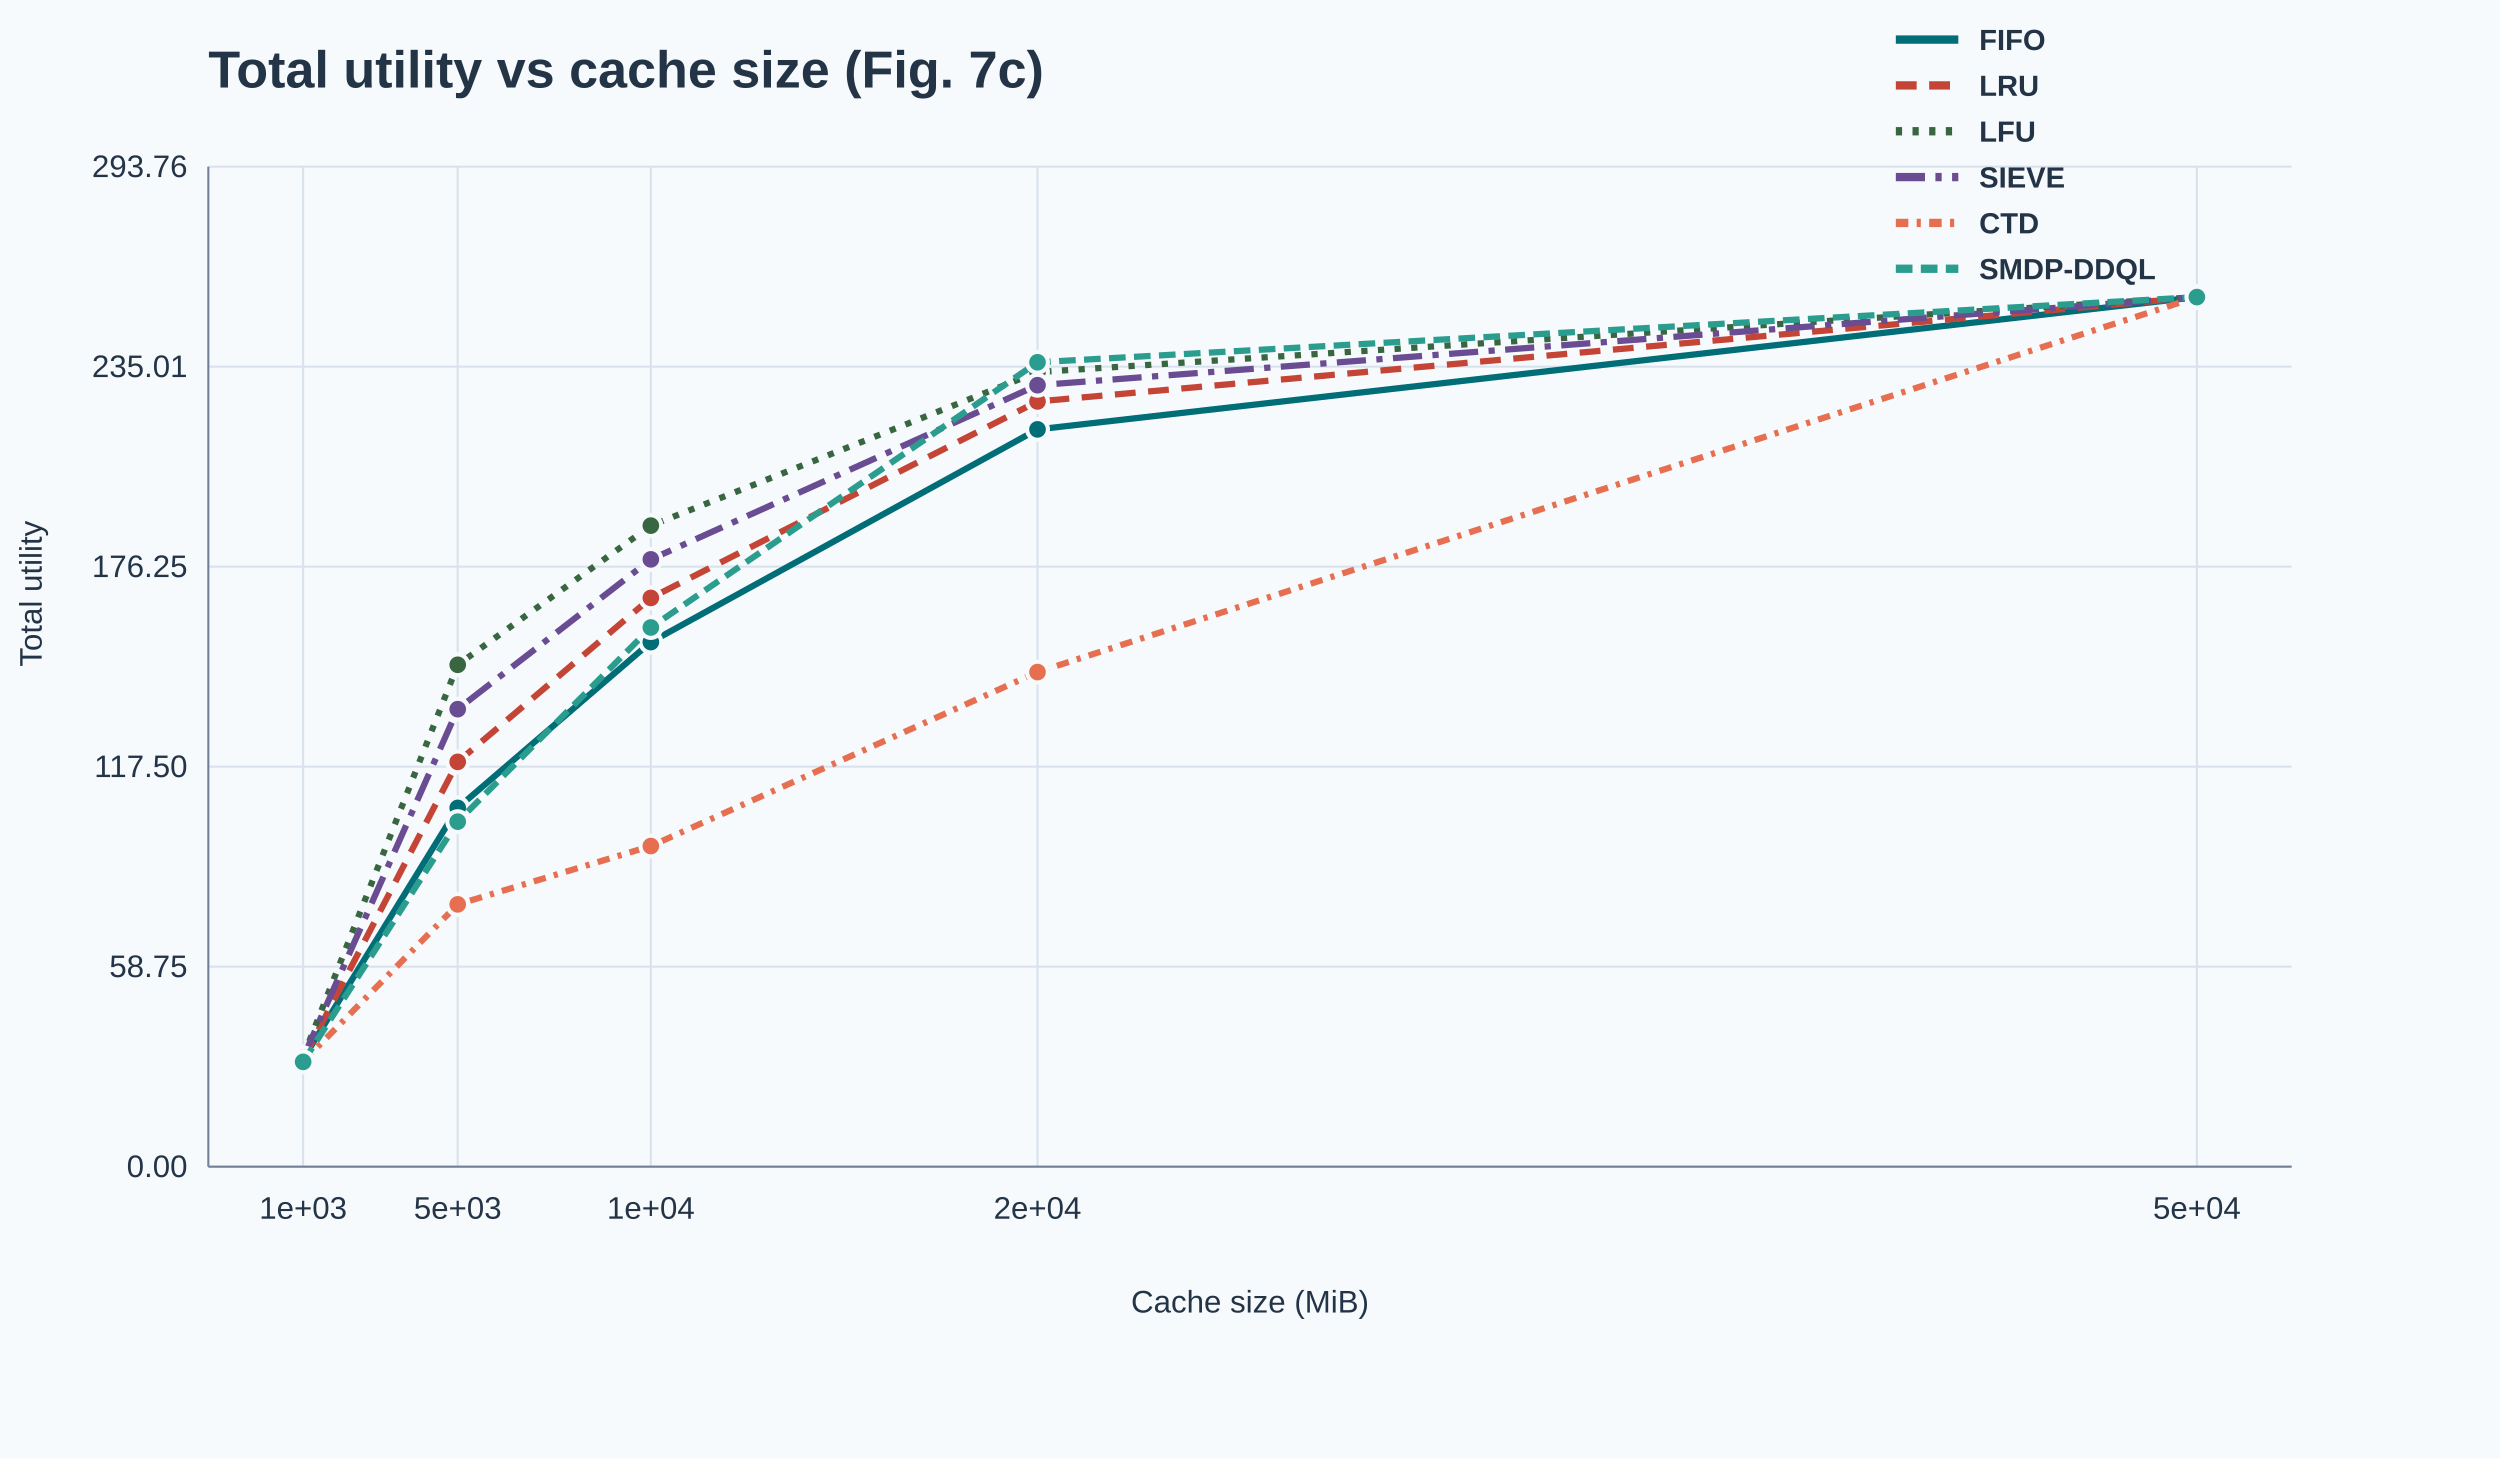
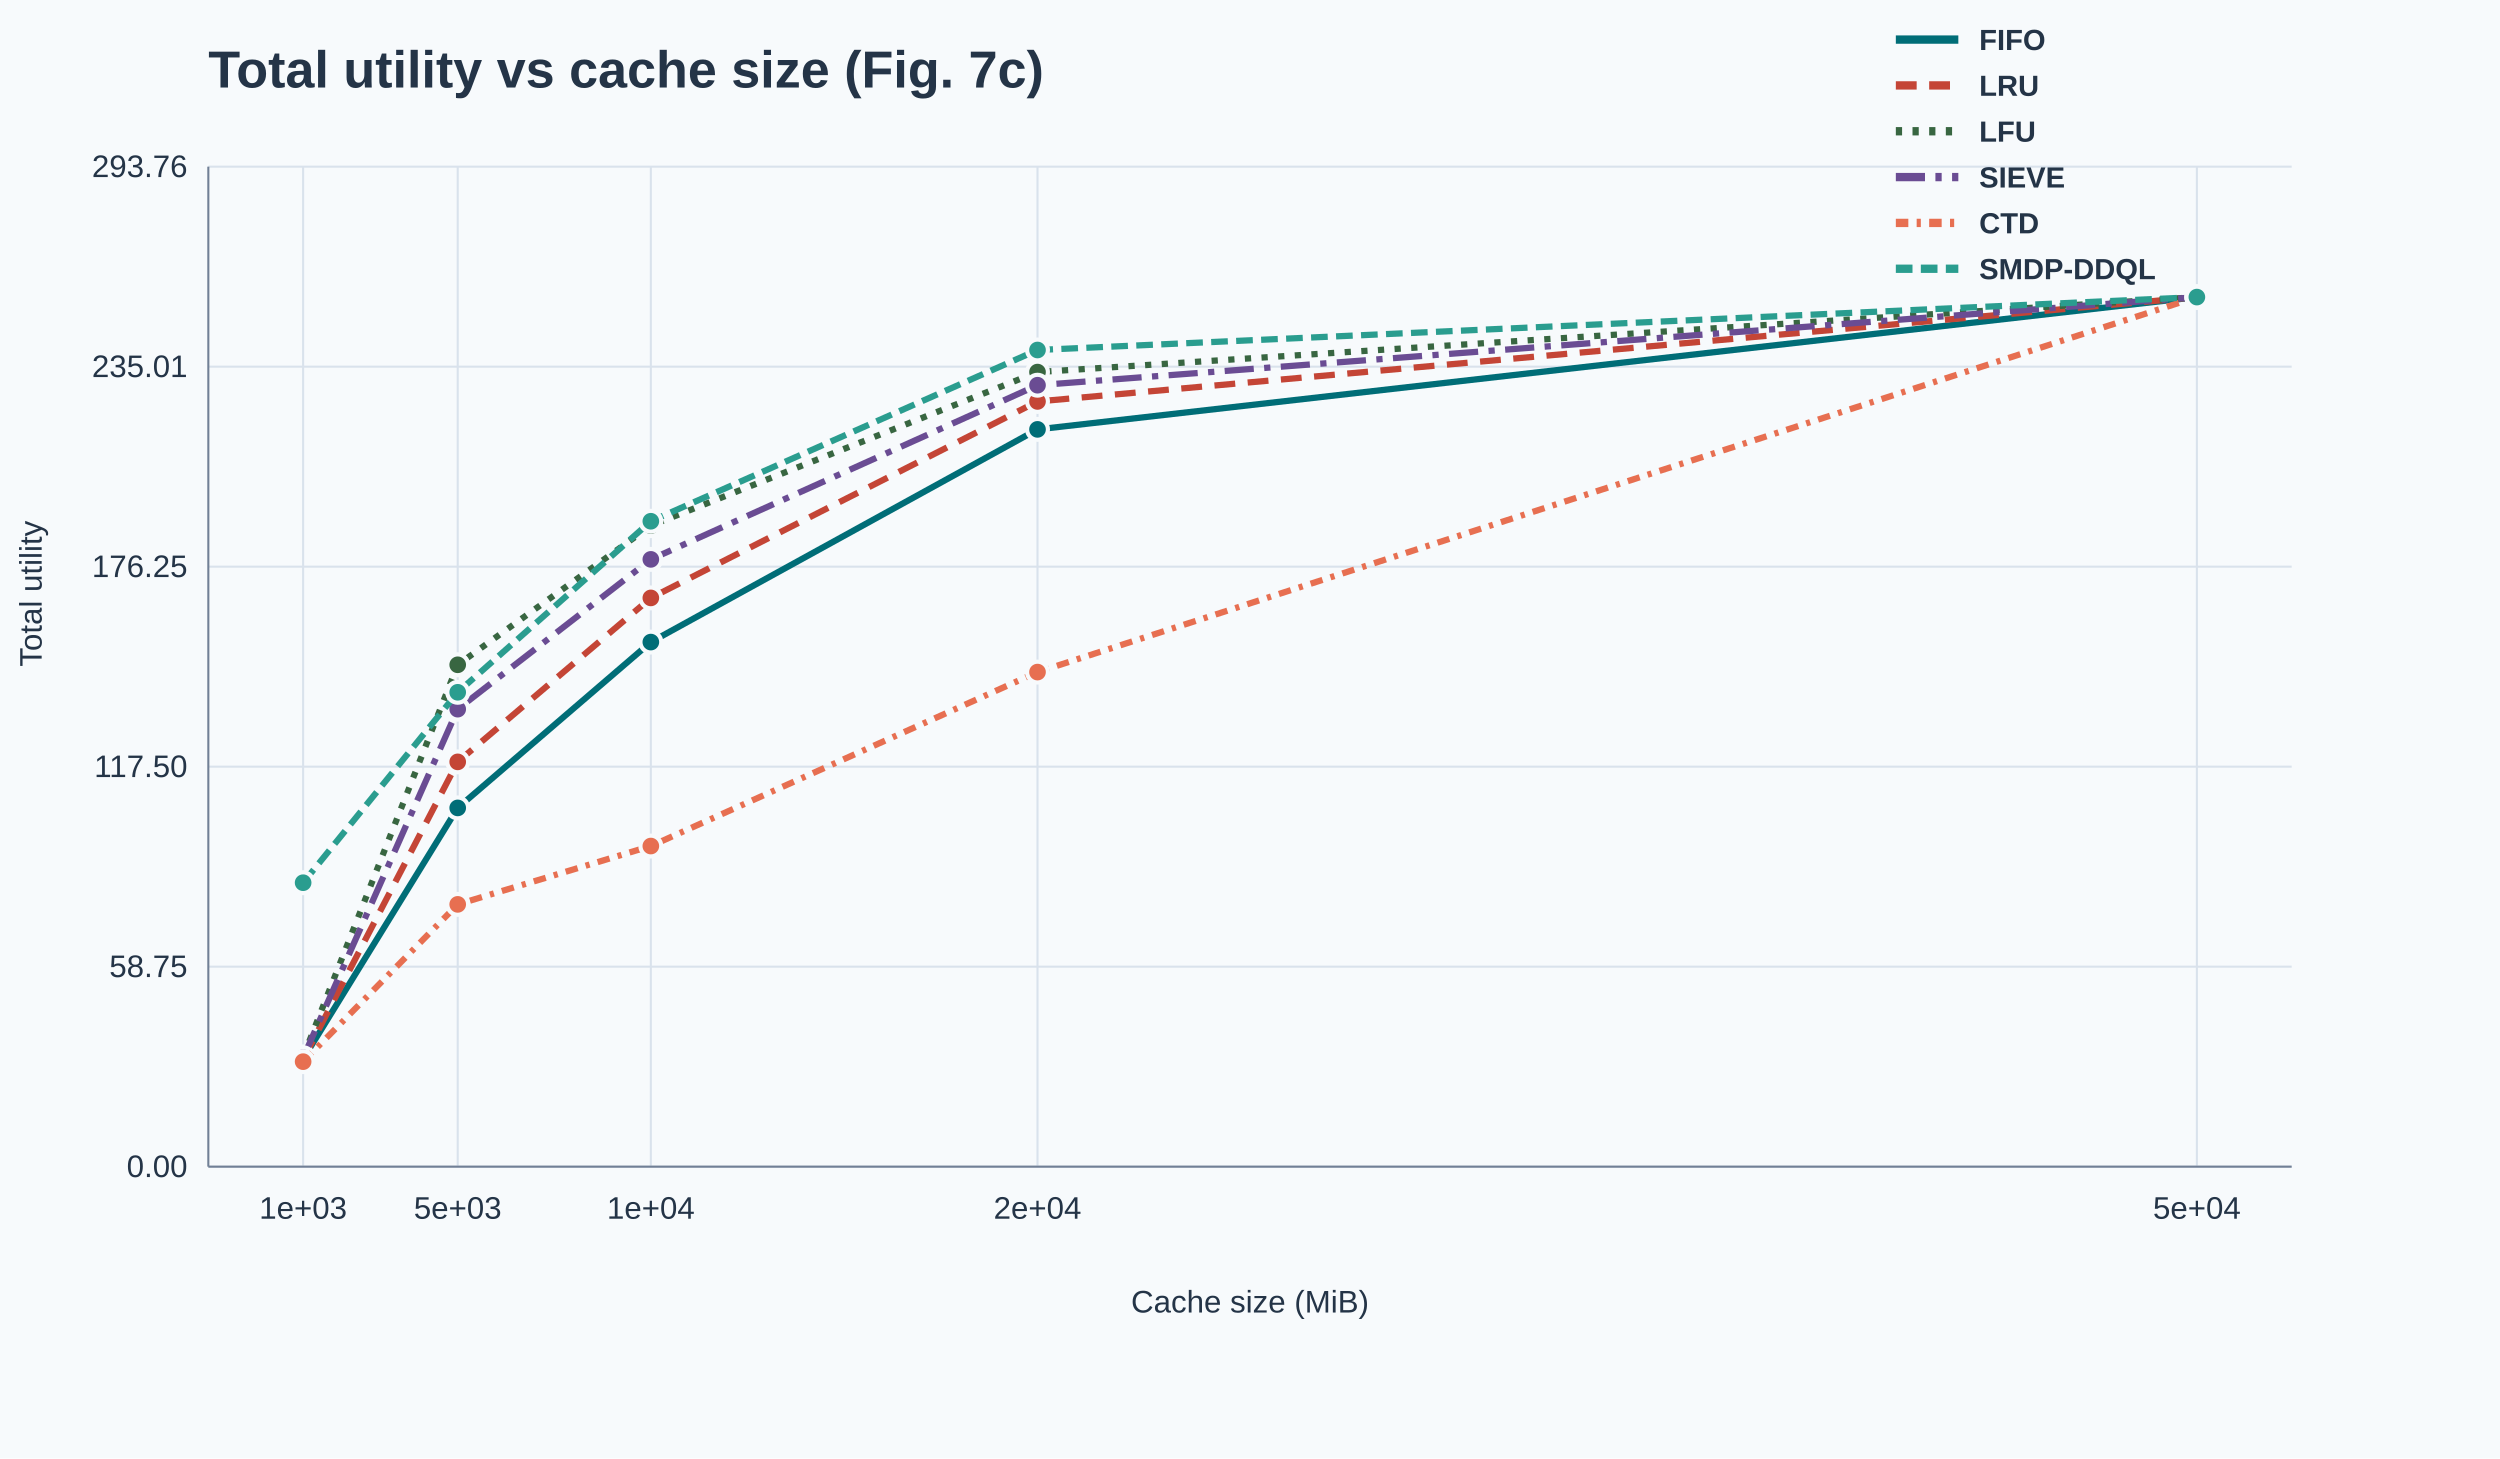
<svg xmlns="http://www.w3.org/2000/svg" width="1200" height="700" viewBox="0 0 1200 700">
  <style>text{font-family:Segoe UI,Arial,sans-serif;fill:#243447}.title{font-size:25px;font-weight:600}.label{font-size:15px}.legend{font-size:14px;font-weight:600}.grid{stroke:#d9e2ec}.axis{stroke:#718096}.line{fill:none;stroke-width:3}.point{stroke:#f7fafc;stroke-width:2}</style>
  <rect width="100%" height="100%" fill="#f7fafc" />
  <text x="100" y="42" class="title">Total utility vs cache size (Fig. 7c)</text>
  <text x="600" y="630" class="label" text-anchor="middle">Cache size (MiB)</text>
  <text x="20" y="320" class="label" transform="rotate(-90 20 320)">Total utility</text>
  <line x1="100" y1="560" x2="1100" y2="560" class="grid" />
  <text x="90" y="565" class="label" text-anchor="end">0.00</text>
  <line x1="100" y1="464" x2="1100" y2="464" class="grid" />
  <text x="90" y="469" class="label" text-anchor="end">58.75</text>
  <line x1="100" y1="368" x2="1100" y2="368" class="grid" />
  <text x="90" y="373" class="label" text-anchor="end">117.50</text>
  <line x1="100" y1="272" x2="1100" y2="272" class="grid" />
  <text x="90" y="277" class="label" text-anchor="end">176.25</text>
  <line x1="100" y1="176" x2="1100" y2="176" class="grid" />
  <text x="90" y="181" class="label" text-anchor="end">235.01</text>
  <line x1="100" y1="80" x2="1100" y2="80" class="grid" />
  <text x="90" y="85" class="label" text-anchor="end">293.76</text>
  <line x1="145.5" y1="80" x2="145.5" y2="560" class="grid" />
  <text x="145.5" y="585" class="label" text-anchor="middle">1e+03</text>
  <line x1="219.7" y1="80" x2="219.7" y2="560" class="grid" />
  <text x="219.7" y="585" class="label" text-anchor="middle">5e+03</text>
  <line x1="312.4" y1="80" x2="312.4" y2="560" class="grid" />
  <text x="312.4" y="585" class="label" text-anchor="middle">1e+04</text>
  <line x1="498.0" y1="80" x2="498.0" y2="560" class="grid" />
  <text x="498.0" y="585" class="label" text-anchor="middle">2e+04</text>
  <line x1="1054.5" y1="80" x2="1054.5" y2="560" class="grid" />
  <text x="1054.5" y="585" class="label" text-anchor="middle">5e+04</text>
  <polyline points="145.5,508.3 219.7,387.8 312.4,308.2 498.0,206.1 1054.5,142.6" class="line" stroke="#006d77" stroke-dasharray="" />
  <line x1="910" y1="19" x2="940" y2="19" stroke="#006d77" stroke-width="4" stroke-dasharray="" />
  <text x="950" y="24" class="legend">FIFO</text>
  <circle cx="145.5" cy="508.3" r="5" fill="#006d77" class="point" />
  <circle cx="219.7" cy="387.8" r="5" fill="#006d77" class="point" />
  <circle cx="312.4" cy="308.2" r="5" fill="#006d77" class="point" />
  <circle cx="498.0" cy="206.1" r="5" fill="#006d77" class="point" />
  <circle cx="1054.5" cy="142.6" r="5" fill="#006d77" class="point" />
  <polyline points="145.5,508.5 219.7,365.7 312.4,287.0 498.0,192.7 1054.5,142.6" class="line" stroke="#c44536" stroke-dasharray="10 6" />
  <line x1="910" y1="41" x2="940" y2="41" stroke="#c44536" stroke-width="4" stroke-dasharray="10 6" />
  <text x="950" y="46" class="legend">LRU</text>
  <circle cx="145.5" cy="508.5" r="5" fill="#c44536" class="point" />
  <circle cx="219.7" cy="365.7" r="5" fill="#c44536" class="point" />
  <circle cx="312.4" cy="287.0" r="5" fill="#c44536" class="point" />
  <circle cx="498.0" cy="192.7" r="5" fill="#c44536" class="point" />
  <circle cx="1054.5" cy="142.6" r="5" fill="#c44536" class="point" />
  <polyline points="145.5,507.3 219.7,319.1 312.4,252.3 498.0,178.6 1054.5,142.6" class="line" stroke="#386641" stroke-dasharray="3 5" />
  <line x1="910" y1="63" x2="940" y2="63" stroke="#386641" stroke-width="4" stroke-dasharray="3 5" />
  <text x="950" y="68" class="legend">LFU</text>
  <circle cx="145.5" cy="507.3" r="5" fill="#386641" class="point" />
  <circle cx="219.7" cy="319.1" r="5" fill="#386641" class="point" />
  <circle cx="312.4" cy="252.3" r="5" fill="#386641" class="point" />
  <circle cx="498.0" cy="178.6" r="5" fill="#386641" class="point" />
  <circle cx="1054.5" cy="142.6" r="5" fill="#386641" class="point" />
  <polyline points="145.5,507.7 219.7,340.4 312.4,268.5 498.0,184.9 1054.5,142.6" class="line" stroke="#6a4c93" stroke-dasharray="14 5 3 5" />
  <line x1="910" y1="85" x2="940" y2="85" stroke="#6a4c93" stroke-width="4" stroke-dasharray="14 5 3 5" />
  <text x="950" y="90" class="legend">SIEVE</text>
  <circle cx="145.5" cy="507.7" r="5" fill="#6a4c93" class="point" />
  <circle cx="219.7" cy="340.4" r="5" fill="#6a4c93" class="point" />
  <circle cx="312.4" cy="268.5" r="5" fill="#6a4c93" class="point" />
  <circle cx="498.0" cy="184.9" r="5" fill="#6a4c93" class="point" />
  <circle cx="1054.5" cy="142.6" r="5" fill="#6a4c93" class="point" />
  <polyline points="145.5,509.6 219.7,434.1 312.4,406.1 498.0,322.6 1054.5,142.6" class="line" stroke="#e76f51" stroke-dasharray="6 4 2 4" />
  <line x1="910" y1="107" x2="940" y2="107" stroke="#e76f51" stroke-width="4" stroke-dasharray="6 4 2 4" />
  <text x="950" y="112" class="legend">CTD</text>
  <circle cx="145.5" cy="509.6" r="5" fill="#e76f51" class="point" />
  <circle cx="219.7" cy="434.1" r="5" fill="#e76f51" class="point" />
  <circle cx="312.4" cy="406.1" r="5" fill="#e76f51" class="point" />
  <circle cx="498.0" cy="322.6" r="5" fill="#e76f51" class="point" />
  <circle cx="1054.5" cy="142.6" r="5" fill="#e76f51" class="point" />
-   <polyline points="145.5,509.7 219.7,394.4 312.4,301.2 498.0,173.9 1054.5,142.6" class="line" stroke="#2a9d8f" stroke-dasharray="8 4" />
+   <polyline points="145.5,423.7 219.7,332.3 312.4,250.2 498.0,168.0 1054.5,142.6" class="line" stroke="#2a9d8f" stroke-dasharray="8 4" />
  <line x1="910" y1="129" x2="940" y2="129" stroke="#2a9d8f" stroke-width="4" stroke-dasharray="8 4" />
  <text x="950" y="134" class="legend">SMDP-DDQL</text>
-   <circle cx="145.5" cy="509.7" r="5" fill="#2a9d8f" class="point" />
-   <circle cx="219.7" cy="394.4" r="5" fill="#2a9d8f" class="point" />
-   <circle cx="312.4" cy="301.2" r="5" fill="#2a9d8f" class="point" />
-   <circle cx="498.0" cy="173.9" r="5" fill="#2a9d8f" class="point" />
+   <circle cx="145.5" cy="423.7" r="5" fill="#2a9d8f" class="point" />
+   <circle cx="219.7" cy="332.3" r="5" fill="#2a9d8f" class="point" />
+   <circle cx="312.4" cy="250.2" r="5" fill="#2a9d8f" class="point" />
+   <circle cx="498.0" cy="168.0" r="5" fill="#2a9d8f" class="point" />
  <circle cx="1054.5" cy="142.6" r="5" fill="#2a9d8f" class="point" />
  <line x1="100" y1="80" x2="100" y2="560" class="axis" />
  <line x1="100" y1="560" x2="1100" y2="560" class="axis" />
</svg>
